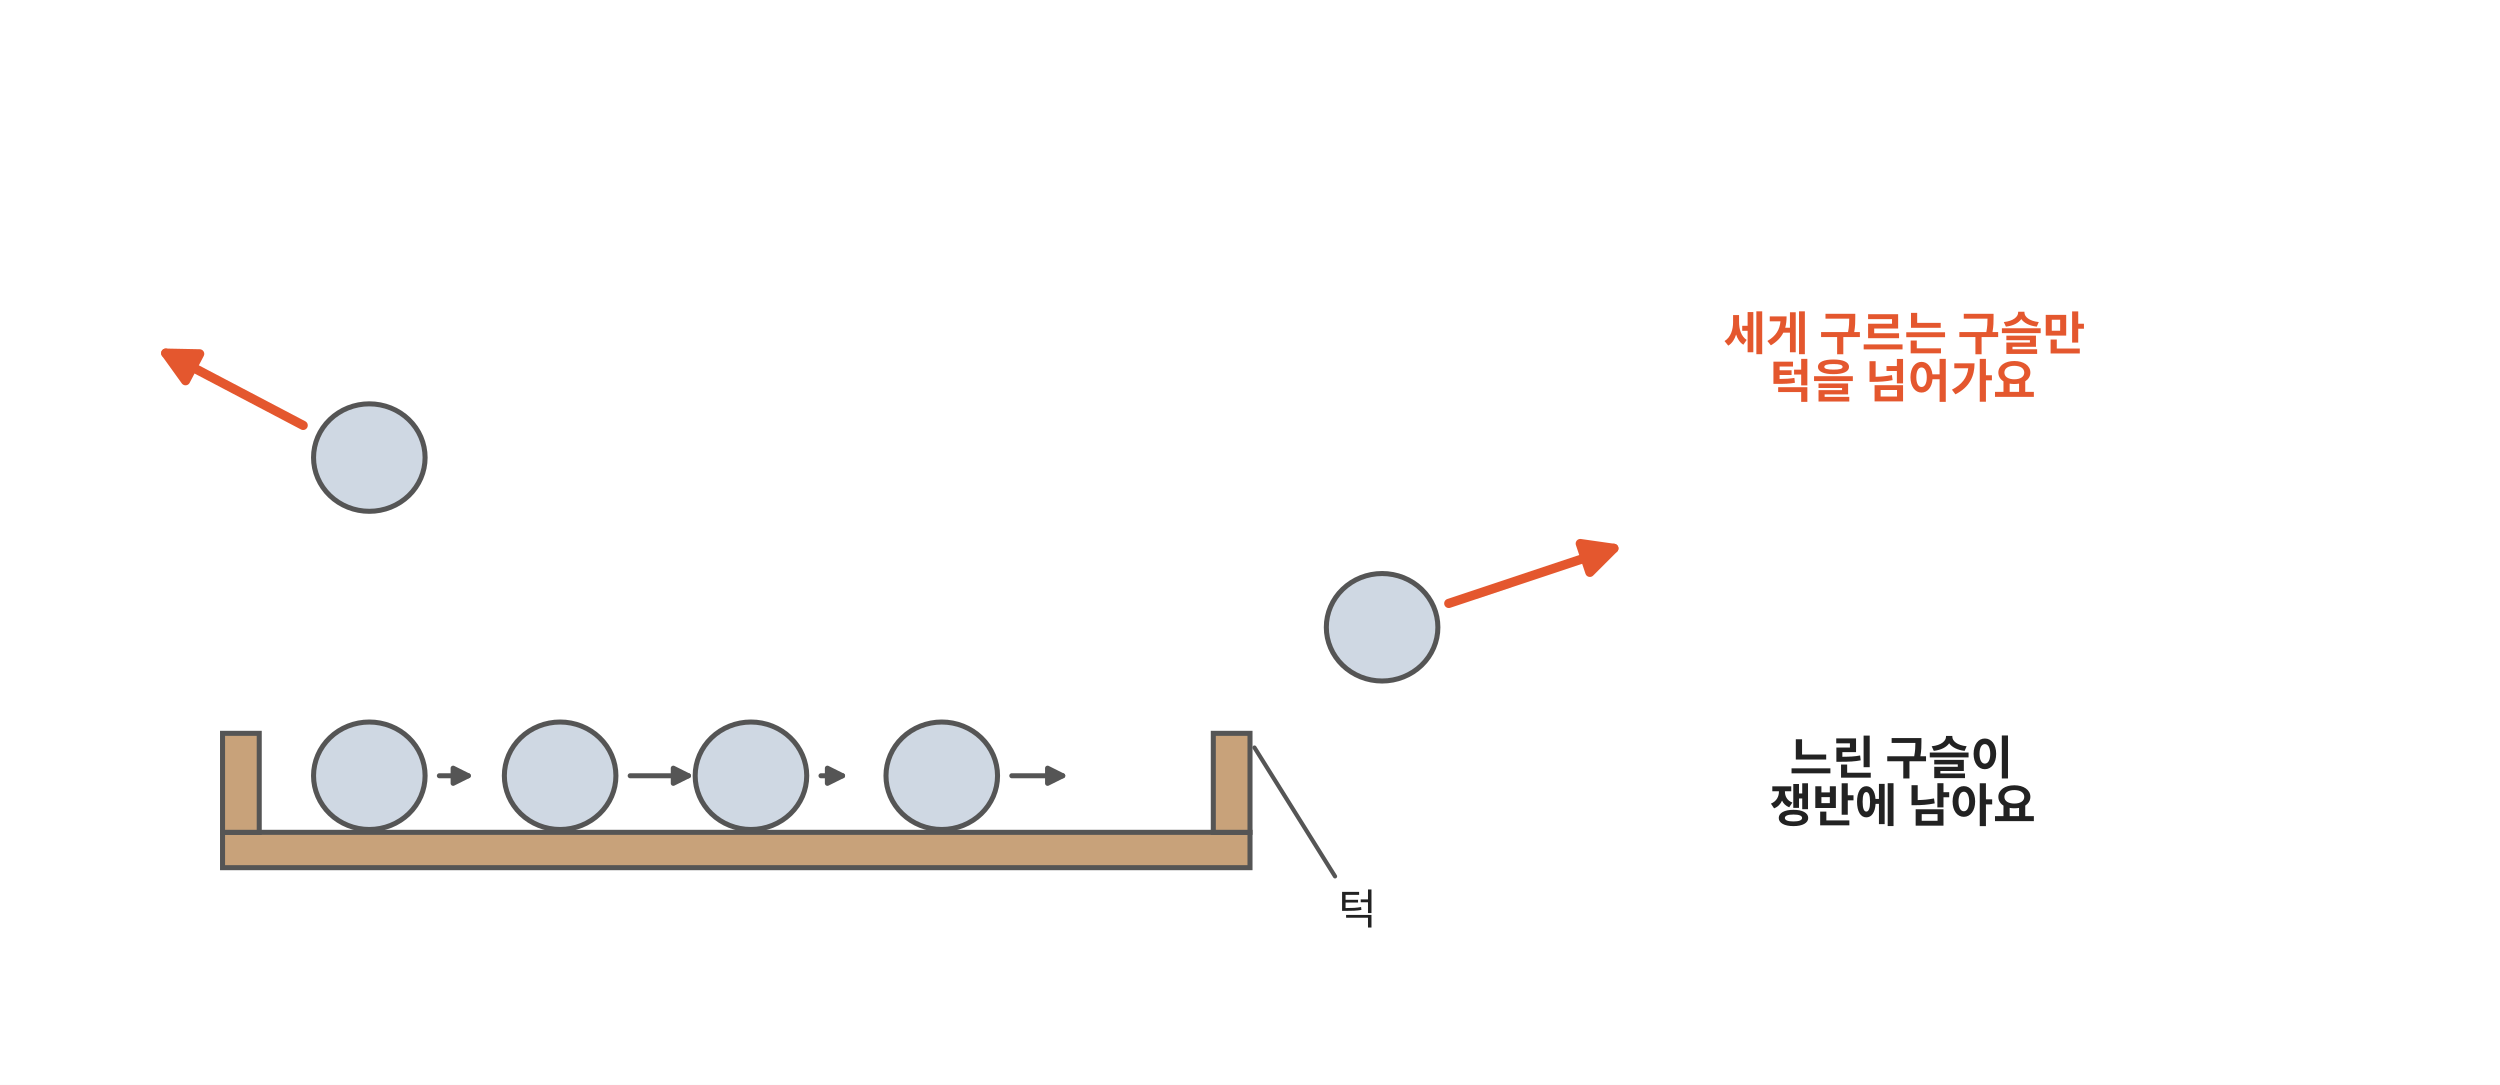
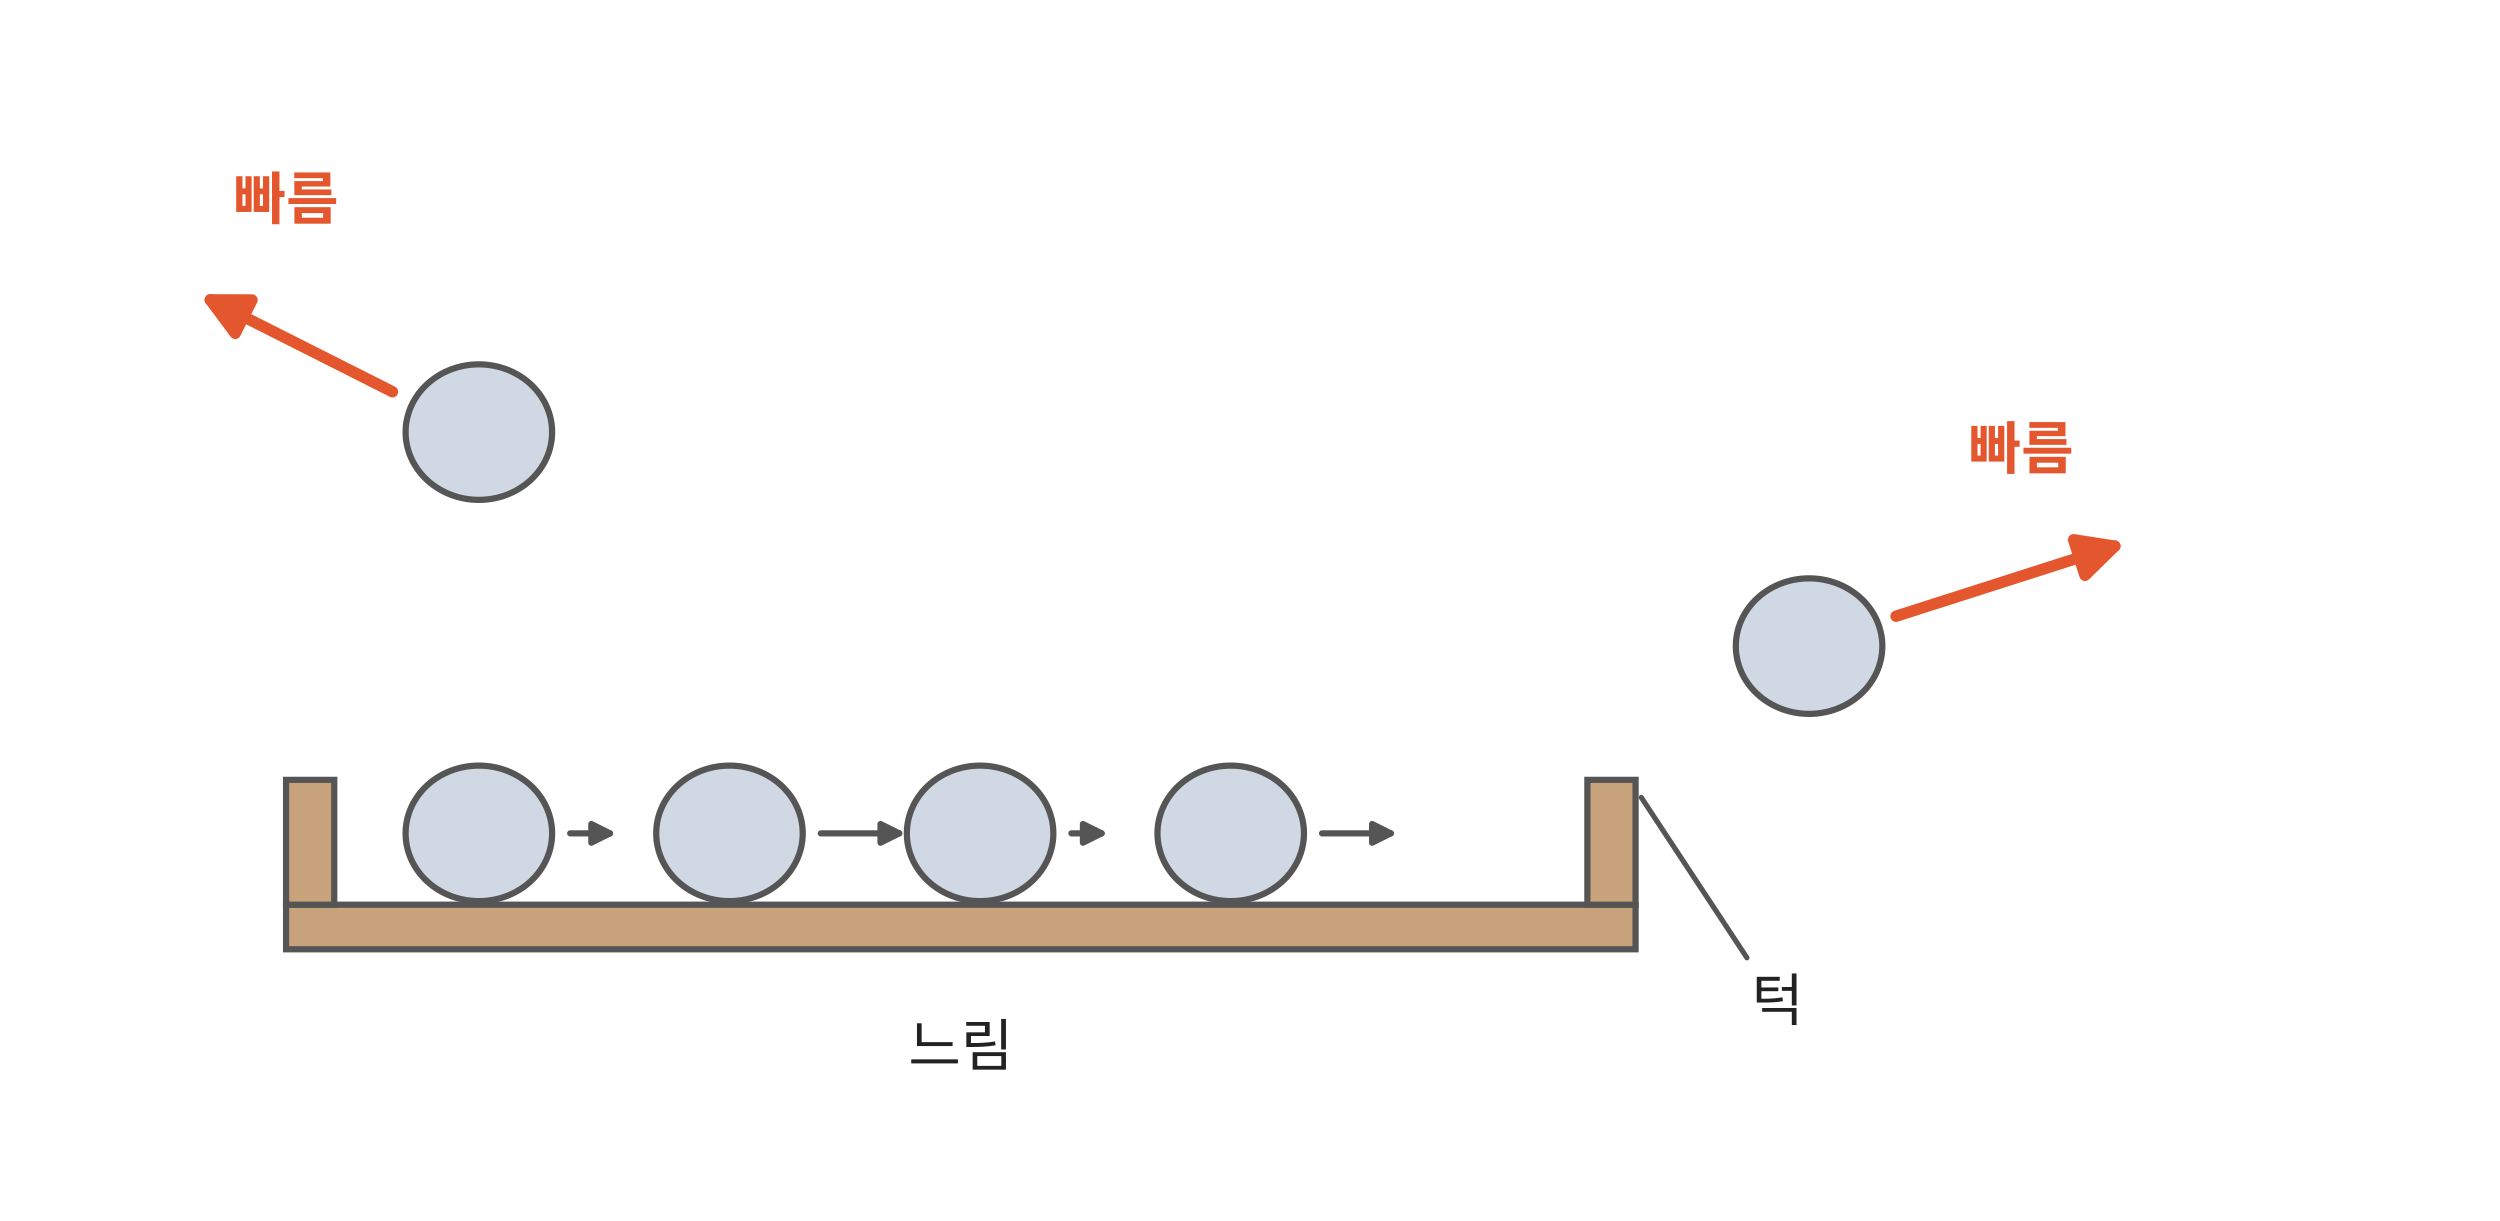
- <svg xmlns="http://www.w3.org/2000/svg" width="594pt" height="257.76pt" viewBox="0 0 594 257.76" version="1.1">
+ <svg xmlns="http://www.w3.org/2000/svg" width="482.4pt" height="235.584pt" viewBox="0 0 482.4 235.584" version="1.1">
  <defs>
    <style type="text/css">*{stroke-linejoin: round; stroke-linecap: butt}</style>
  </defs>
  <g id="figure_1">
    <g id="patch_1">
-       <path d="M 0 257.76  L 594 257.76  L 594 0  L 0 0  z " style="fill: #ffffff" />
+       <path d="M 0 235.584  L 482.4 235.584  L 482.4 0  L 0 0  z " style="fill: #ffffff" />
    </g>
    <g id="axes_1">
      <g id="patch_2">
-         <path d="M 52.875 206.16  L 297 206.16  L 297 197.76  L 52.875 197.76  z " clip-path="url(#p90f43275a8)" style="fill: #c8a27a; stroke: #555555; stroke-width: 1.2; stroke-linejoin: miter" />
+         <path d="M 55.2 183.173  L 315.6 183.173  L 315.6 174.57  L 55.2 174.57  z " clip-path="url(#p161447b905)" style="fill: #c8a27a; stroke: #555555; stroke-width: 1.2; stroke-linejoin: miter" />
      </g>
      <g id="patch_3">
-         <path d="M 52.875 197.76  L 61.594 197.76  L 61.594 174.24  L 52.875 174.24  z " clip-path="url(#p90f43275a8)" style="fill: #c8a27a; stroke: #555555; stroke-width: 1.2; stroke-linejoin: miter" />
+         <path d="M 55.2 174.57  L 64.5 174.57  L 64.5 150.482  L 55.2 150.482  z " clip-path="url(#p161447b905)" style="fill: #c8a27a; stroke: #555555; stroke-width: 1.2; stroke-linejoin: miter" />
      </g>
      <g id="patch_4">
-         <path d="M 288.281 197.76  L 297 197.76  L 297 174.24  L 288.281 174.24  z " clip-path="url(#p90f43275a8)" style="fill: #c8a27a; stroke: #555555; stroke-width: 1.2; stroke-linejoin: miter" />
+         <path d="M 306.3 174.57  L 315.6 174.57  L 315.6 150.482  L 306.3 150.482  z " clip-path="url(#p161447b905)" style="fill: #c8a27a; stroke: #555555; stroke-width: 1.2; stroke-linejoin: miter" />
      </g>
      <g id="patch_5">
-         <path d="M 87.75 197.088  C 91.265 197.088 94.636 195.743 97.121 193.348  C 99.606 190.954 101.002 187.706 101.002 184.32  C 101.002 180.934 99.606 177.686 97.121 175.292  C 94.636 172.897 91.265 171.552 87.75 171.552  C 84.235 171.552 80.864 172.897 78.379 175.292  C 75.894 177.686 74.498 180.934 74.498 184.32  C 74.498 187.706 75.894 190.954 78.379 193.348  C 80.864 195.743 84.235 197.088 87.75 197.088  z " clip-path="url(#p90f43275a8)" style="fill: #cfd8e3; stroke: #555555; stroke-width: 1.2; stroke-linejoin: miter" />
+         <path d="M 92.4 173.882  C 96.149 173.882 99.745 172.504 102.396 170.052  C 105.047 167.6 106.536 164.274 106.536 160.806  C 106.536 157.338 105.047 154.012 102.396 151.56  C 99.745 149.107 96.149 147.73 92.4 147.73  C 88.651 147.73 85.055 149.107 82.404 151.56  C 79.753 154.012 78.264 157.338 78.264 160.806  C 78.264 164.274 79.753 167.6 82.404 170.052  C 85.055 172.504 88.651 173.882 92.4 173.882  z " clip-path="url(#p161447b905)" style="fill: #cfd8e3; stroke: #555555; stroke-width: 1.2; stroke-linejoin: miter" />
      </g>
      <g id="patch_6">
-         <path d="M 104.397 184.32  Q 108.501 184.32 111.264 184.32  " clip-path="url(#p90f43275a8)" style="fill: none; stroke: #555555; stroke-width: 1.2; stroke-linecap: round" />
-         <path d="M 107.664 182.52  L 111.264 184.32  L 107.664 186.12  z " clip-path="url(#p90f43275a8)" style="fill: #555555; stroke: #555555; stroke-width: 1.2; stroke-linecap: round" />
+         <path d="M 110.023 160.806  Q 114.534 160.806 117.703 160.806  " clip-path="url(#p161447b905)" style="fill: none; stroke: #555555; stroke-width: 1.2; stroke-linecap: round" />
+         <path d="M 114.103 159.006  L 117.703 160.806  L 114.103 162.606  z " clip-path="url(#p161447b905)" style="fill: #555555; stroke: #555555; stroke-width: 1.2; stroke-linecap: round" />
      </g>
      <g id="patch_7">
-         <path d="M 133.088 197.088  C 136.602 197.088 139.973 195.743 142.458 193.348  C 144.944 190.954 146.34 187.706 146.34 184.32  C 146.34 180.934 144.944 177.686 142.458 175.292  C 139.973 172.897 136.602 171.552 133.088 171.552  C 129.573 171.552 126.202 172.897 123.717 175.292  C 121.231 177.686 119.835 180.934 119.835 184.32  C 119.835 187.706 121.231 190.954 123.717 193.348  C 126.202 195.743 129.573 197.088 133.088 197.088  z " clip-path="url(#p90f43275a8)" style="fill: #cfd8e3; stroke: #555555; stroke-width: 1.2; stroke-linejoin: miter" />
+         <path d="M 140.76 173.882  C 144.509 173.882 148.105 172.504 150.756 170.052  C 153.407 167.6 154.896 164.274 154.896 160.806  C 154.896 157.338 153.407 154.012 150.756 151.56  C 148.105 149.107 144.509 147.73 140.76 147.73  C 137.011 147.73 133.415 149.107 130.764 151.56  C 128.113 154.012 126.624 157.338 126.624 160.806  C 126.624 164.274 128.113 167.6 130.764 170.052  C 133.415 172.504 137.011 173.882 140.76 173.882  z " clip-path="url(#p161447b905)" style="fill: #cfd8e3; stroke: #555555; stroke-width: 1.2; stroke-linejoin: miter" />
      </g>
      <g id="patch_8">
-         <path d="M 149.735 184.32  Q 157.325 184.32 163.574 184.32  " clip-path="url(#p90f43275a8)" style="fill: none; stroke: #555555; stroke-width: 1.2; stroke-linecap: round" />
-         <path d="M 159.974 182.52  L 163.574 184.32  L 159.974 186.12  z " clip-path="url(#p90f43275a8)" style="fill: #555555; stroke: #555555; stroke-width: 1.2; stroke-linecap: round" />
+         <path d="M 158.387 160.806  Q 166.617 160.806 173.506 160.806  " clip-path="url(#p161447b905)" style="fill: none; stroke: #555555; stroke-width: 1.2; stroke-linecap: round" />
+         <path d="M 169.906 159.006  L 173.506 160.806  L 169.906 162.606  z " clip-path="url(#p161447b905)" style="fill: #555555; stroke: #555555; stroke-width: 1.2; stroke-linecap: round" />
      </g>
      <g id="patch_9">
-         <path d="M 178.425 197.088  C 181.94 197.088 185.311 195.743 187.796 193.348  C 190.281 190.954 191.678 187.706 191.678 184.32  C 191.678 180.934 190.281 177.686 187.796 175.292  C 185.311 172.897 181.94 171.552 178.425 171.552  C 174.91 171.552 171.539 172.897 169.054 175.292  C 166.569 177.686 165.173 180.934 165.173 184.32  C 165.173 187.706 166.569 190.954 169.054 193.348  C 171.539 195.743 174.91 197.088 178.425 197.088  z " clip-path="url(#p90f43275a8)" style="fill: #cfd8e3; stroke: #555555; stroke-width: 1.2; stroke-linejoin: miter" />
+         <path d="M 189.12 173.882  C 192.869 173.882 196.465 172.504 199.116 170.052  C 201.767 167.6 203.256 164.274 203.256 160.806  C 203.256 157.338 201.767 154.012 199.116 151.56  C 196.465 149.107 192.869 147.73 189.12 147.73  C 185.371 147.73 181.775 149.107 179.124 151.56  C 176.473 154.012 174.984 157.338 174.984 160.806  C 174.984 164.274 176.473 167.6 179.124 170.052  C 181.775 172.504 185.371 173.882 189.12 173.882  z " clip-path="url(#p161447b905)" style="fill: #cfd8e3; stroke: #555555; stroke-width: 1.2; stroke-linejoin: miter" />
      </g>
      <g id="patch_10">
-         <path d="M 195.073 184.32  Q 198.302 184.32 200.189 184.32  " clip-path="url(#p90f43275a8)" style="fill: none; stroke: #555555; stroke-width: 1.2; stroke-linecap: round" />
-         <path d="M 196.589 182.52  L 200.189 184.32  L 196.589 186.12  z " clip-path="url(#p90f43275a8)" style="fill: #555555; stroke: #555555; stroke-width: 1.2; stroke-linecap: round" />
+         <path d="M 206.747 160.806  Q 210.326 160.806 212.564 160.806  " clip-path="url(#p161447b905)" style="fill: none; stroke: #555555; stroke-width: 1.2; stroke-linecap: round" />
+         <path d="M 208.964 159.006  L 212.564 160.806  L 208.964 162.606  z " clip-path="url(#p161447b905)" style="fill: #555555; stroke: #555555; stroke-width: 1.2; stroke-linecap: round" />
      </g>
      <g id="patch_11">
-         <path d="M 223.762 197.088  C 227.277 197.088 230.648 195.743 233.133 193.348  C 235.619 190.954 237.015 187.706 237.015 184.32  C 237.015 180.934 235.619 177.686 233.133 175.292  C 230.648 172.897 227.277 171.552 223.762 171.552  C 220.248 171.552 216.877 172.897 214.392 175.292  C 211.906 177.686 210.51 180.934 210.51 184.32  C 210.51 187.706 211.906 190.954 214.392 193.348  C 216.877 195.743 220.248 197.088 223.762 197.088  z " clip-path="url(#p90f43275a8)" style="fill: #cfd8e3; stroke: #555555; stroke-width: 1.2; stroke-linejoin: miter" />
+         <path d="M 237.48 173.882  C 241.229 173.882 244.825 172.504 247.476 170.052  C 250.127 167.6 251.616 164.274 251.616 160.806  C 251.616 157.338 250.127 154.012 247.476 151.56  C 244.825 149.107 241.229 147.73 237.48 147.73  C 233.731 147.73 230.135 149.107 227.484 151.56  C 224.833 154.012 223.344 157.338 223.344 160.806  C 223.344 164.274 224.833 167.6 227.484 170.052  C 230.135 172.504 233.731 173.882 237.48 173.882  z " clip-path="url(#p161447b905)" style="fill: #cfd8e3; stroke: #555555; stroke-width: 1.2; stroke-linejoin: miter" />
      </g>
      <g id="patch_12">
-         <path d="M 240.407 184.32  Q 247.126 184.32 252.504 184.32  " clip-path="url(#p90f43275a8)" style="fill: none; stroke: #555555; stroke-width: 1.2; stroke-linecap: round" />
-         <path d="M 248.904 182.52  L 252.504 184.32  L 248.904 186.12  z " clip-path="url(#p90f43275a8)" style="fill: #555555; stroke: #555555; stroke-width: 1.2; stroke-linecap: round" />
+         <path d="M 255.107 160.806  Q 262.406 160.806 268.365 160.806  " clip-path="url(#p161447b905)" style="fill: none; stroke: #555555; stroke-width: 1.2; stroke-linecap: round" />
+         <path d="M 264.765 159.006  L 268.365 160.806  L 264.765 162.606  z " clip-path="url(#p161447b905)" style="fill: #555555; stroke: #555555; stroke-width: 1.2; stroke-linecap: round" />
      </g>
      <g id="patch_13">
-         <path d="M 328.387 161.808  C 331.902 161.808 335.273 160.463 337.758 158.068  C 340.244 155.674 341.64 152.426 341.64 149.04  C 341.64 145.654 340.244 142.406 337.758 140.012  C 335.273 137.617 331.902 136.272 328.387 136.272  C 324.873 136.272 321.502 137.617 319.017 140.012  C 316.531 142.406 315.135 145.654 315.135 149.04  C 315.135 152.426 316.531 155.674 319.017 158.068  C 321.502 160.463 324.873 161.808 328.387 161.808  z " clip-path="url(#p90f43275a8)" style="fill: #cfd8e3; stroke: #555555; stroke-width: 1.2; stroke-linejoin: miter" />
+         <path d="M 349.08 137.75  C 352.829 137.75 356.425 136.373 359.076 133.92  C 361.727 131.468 363.216 128.142 363.216 124.674  C 363.216 121.206 361.727 117.88 359.076 115.428  C 356.425 112.976 352.829 111.598 349.08 111.598  C 345.331 111.598 341.735 112.976 339.084 115.428  C 336.433 117.88 334.944 121.206 334.944 124.674  C 334.944 128.142 336.433 131.468 339.084 133.92  C 341.735 136.373 345.331 137.75 349.08 137.75  z " clip-path="url(#p161447b905)" style="fill: #cfd8e3; stroke: #555555; stroke-width: 1.2; stroke-linejoin: miter" />
      </g>
      <g id="patch_14">
-         <path d="M 87.75 121.488  C 91.265 121.488 94.636 120.143 97.121 117.748  C 99.606 115.354 101.002 112.106 101.002 108.72  C 101.002 105.334 99.606 102.086 97.121 99.692  C 94.636 97.297 91.265 95.952 87.75 95.952  C 84.235 95.952 80.864 97.297 78.379 99.692  C 75.894 102.086 74.498 105.334 74.498 108.72  C 74.498 112.106 75.894 115.354 78.379 117.748  C 80.864 120.143 84.235 121.488 87.75 121.488  z " clip-path="url(#p90f43275a8)" style="fill: #cfd8e3; stroke: #555555; stroke-width: 1.2; stroke-linejoin: miter" />
+         <path d="M 92.4 96.457  C 96.149 96.457 99.745 95.079 102.396 92.627  C 105.047 90.175 106.536 86.849 106.536 83.381  C 106.536 79.913 105.047 76.587 102.396 74.135  C 99.745 71.683 96.149 70.305 92.4 70.305  C 88.651 70.305 85.055 71.683 82.404 74.135  C 79.753 76.587 78.264 79.913 78.264 83.381  C 78.264 86.849 79.753 90.175 82.404 92.627  C 85.055 95.079 88.651 96.457 92.4 96.457  z " clip-path="url(#p161447b905)" style="fill: #cfd8e3; stroke: #555555; stroke-width: 1.2; stroke-linejoin: miter" />
      </g>
      <g id="patch_15">
-         <path d="M 344.233 143.368  Q 365.006 136.44 383.446 130.29  " clip-path="url(#p90f43275a8)" style="fill: none; stroke: #e4572e; stroke-width: 2.2; stroke-linecap: round" />
-         <path d="M 375.477 129.153  L 383.446 130.29  L 377.755 135.983  z " clip-path="url(#p90f43275a8)" style="fill: #e4572e; stroke: #e4572e; stroke-width: 2.2; stroke-linecap: round" />
+         <path d="M 365.864 118.903  Q 388.141 111.77 408.075 105.387  " clip-path="url(#p161447b905)" style="fill: none; stroke: #e4572e; stroke-width: 2.2; stroke-linecap: round" />
+         <path d="M 400.12 104.154  L 408.075 105.387  L 402.316 111.011  z " clip-path="url(#p161447b905)" style="fill: #e4572e; stroke: #e4572e; stroke-width: 2.2; stroke-linecap: round" />
      </g>
      <g id="patch_16">
-         <path d="M 72.028 101.069  Q 54.618 91.92 39.386 83.915  " clip-path="url(#p90f43275a8)" style="fill: none; stroke: #e4572e; stroke-width: 2.2; stroke-linecap: round" />
-         <path d="M 44.085 90.451  L 39.386 83.915  L 47.434 84.078  z " clip-path="url(#p90f43275a8)" style="fill: #e4572e; stroke: #e4572e; stroke-width: 2.2; stroke-linecap: round" />
+         <path d="M 75.734 75.598  Q 57.059 66.175 40.58 57.86  " clip-path="url(#p161447b905)" style="fill: none; stroke: #e4572e; stroke-width: 2.2; stroke-linecap: round" />
+         <path d="M 45.387 64.318  L 40.58 57.86  L 48.63 57.89  z " clip-path="url(#p161447b905)" style="fill: #e4572e; stroke: #e4572e; stroke-width: 2.2; stroke-linecap: round" />
+       </g>
+       <g id="text_1">
+         <text style="fill: #e4572e; font: 700 11px 'Apple SD Gothic Neo', 'Noto Sans KR', 'Malgun Gothic', 'DejaVu Sans', 'Bitstream Vera Sans', 'Computer Modern Sans Serif', 'Lucida Grande', 'Verdana', 'Geneva', 'Lucid', 'Arial', 'Helvetica', 'Avant Garde', sans-serif; text-anchor: middle" x="390" y="90.464" transform="rotate(-0 390 90.4641)">빠름</text>
+       </g>
+       <g id="text_2">
+         <text style="fill: #e4572e; font: 700 11px 'Apple SD Gothic Neo', 'Noto Sans KR', 'Malgun Gothic', 'DejaVu Sans', 'Bitstream Vera Sans', 'Computer Modern Sans Serif', 'Lucida Grande', 'Verdana', 'Geneva', 'Lucid', 'Arial', 'Helvetica', 'Avant Garde', sans-serif; text-anchor: middle" x="55.2" y="42.289" transform="rotate(-0 55.2 42.28865)">빠름</text>
+       </g>
+       <g id="text_3">
+         <text style="fill: #222222; font: 11px 'Apple SD Gothic Neo', 'Noto Sans KR', 'Malgun Gothic', 'DejaVu Sans', 'Bitstream Vera Sans', 'Computer Modern Sans Serif', 'Lucida Grande', 'Verdana', 'Geneva', 'Lucid', 'Arial', 'Helvetica', 'Avant Garde', sans-serif; text-anchor: middle" x="185.4" y="205.685" transform="rotate(-0 185.4 205.6852)">느림</text>
      </g>
      <g id="patch_17">
-         <path d="M 317.204 208.222  Q 307.634 192.921 298.063 177.619  " style="fill: none; stroke: #555555; stroke-linecap: round" />
+         <path d="M 337.089 184.814  Q 326.894 169.343 316.699 153.871  " style="fill: none; stroke: #555555; stroke-linecap: round" />
      </g>
-       <g id="text_1">
-         <text style="fill: #222222; font: 10px 'Apple SD Gothic Neo', 'Noto Sans KR', 'Malgun Gothic', 'DejaVu Sans', 'Bitstream Vera Sans', 'Computer Modern Sans Serif', 'Lucida Grande', 'Verdana', 'Geneva', 'Lucid', 'Arial', 'Helvetica', 'Avant Garde', sans-serif; text-anchor: start" x="317.925" y="219.6" transform="rotate(-0 317.925 219.6)">턱</text>
-       </g>
-       <g id="text_2">
-         <text style="fill: #e4572e; font: 700 11px 'Apple SD Gothic Neo', 'Noto Sans KR', 'Malgun Gothic', 'DejaVu Sans', 'Bitstream Vera Sans', 'Computer Modern Sans Serif', 'Lucida Grande', 'Verdana', 'Geneva', 'Lucid', 'Arial', 'Helvetica', 'Avant Garde', sans-serif" transform="translate(409.4973 83.18975)">세게 구르는 구슬만</text>
-         <text style="fill: #e4572e; font: 700 11px 'Apple SD Gothic Neo', 'Noto Sans KR', 'Malgun Gothic', 'DejaVu Sans', 'Bitstream Vera Sans', 'Computer Modern Sans Serif', 'Lucida Grande', 'Verdana', 'Geneva', 'Lucid', 'Arial', 'Helvetica', 'Avant Garde', sans-serif" transform="translate(420.4587 94.49431)">턱을 넘어가요</text>
-       </g>
-       <g id="text_3">
-         <text style="fill: #222222; font: 700 11px 'Apple SD Gothic Neo', 'Noto Sans KR', 'Malgun Gothic', 'DejaVu Sans', 'Bitstream Vera Sans', 'Computer Modern Sans Serif', 'Lucida Grande', 'Verdana', 'Geneva', 'Lucid', 'Arial', 'Helvetica', 'Avant Garde', sans-serif" transform="translate(425.2162 183.9836)">느린 구슬이</text>
-         <text style="fill: #222222; font: 700 11px 'Apple SD Gothic Neo', 'Noto Sans KR', 'Malgun Gothic', 'DejaVu Sans', 'Bitstream Vera Sans', 'Computer Modern Sans Serif', 'Lucida Grande', 'Verdana', 'Geneva', 'Lucid', 'Arial', 'Helvetica', 'Avant Garde', sans-serif" transform="translate(420.4587 195.3005)">쟁반에 남아요</text>
+       <g id="text_4">
+         <text style="fill: #222222; font: 11px 'Apple SD Gothic Neo', 'Noto Sans KR', 'Malgun Gothic', 'DejaVu Sans', 'Bitstream Vera Sans', 'Computer Modern Sans Serif', 'Lucida Grande', 'Verdana', 'Geneva', 'Lucid', 'Arial', 'Helvetica', 'Avant Garde', sans-serif; text-anchor: start" x="337.92" y="196.937" transform="rotate(-0 337.92 196.9374)">턱</text>
      </g>
    </g>
  </g>
  <defs>
-     <clipPath id="p90f43275a8">
-       <rect x="18" y="18" width="558" height="221.76" />
+     <clipPath id="p161447b905">
+       <rect x="18" y="18" width="446.4" height="199.584" />
    </clipPath>
  </defs>
</svg>
